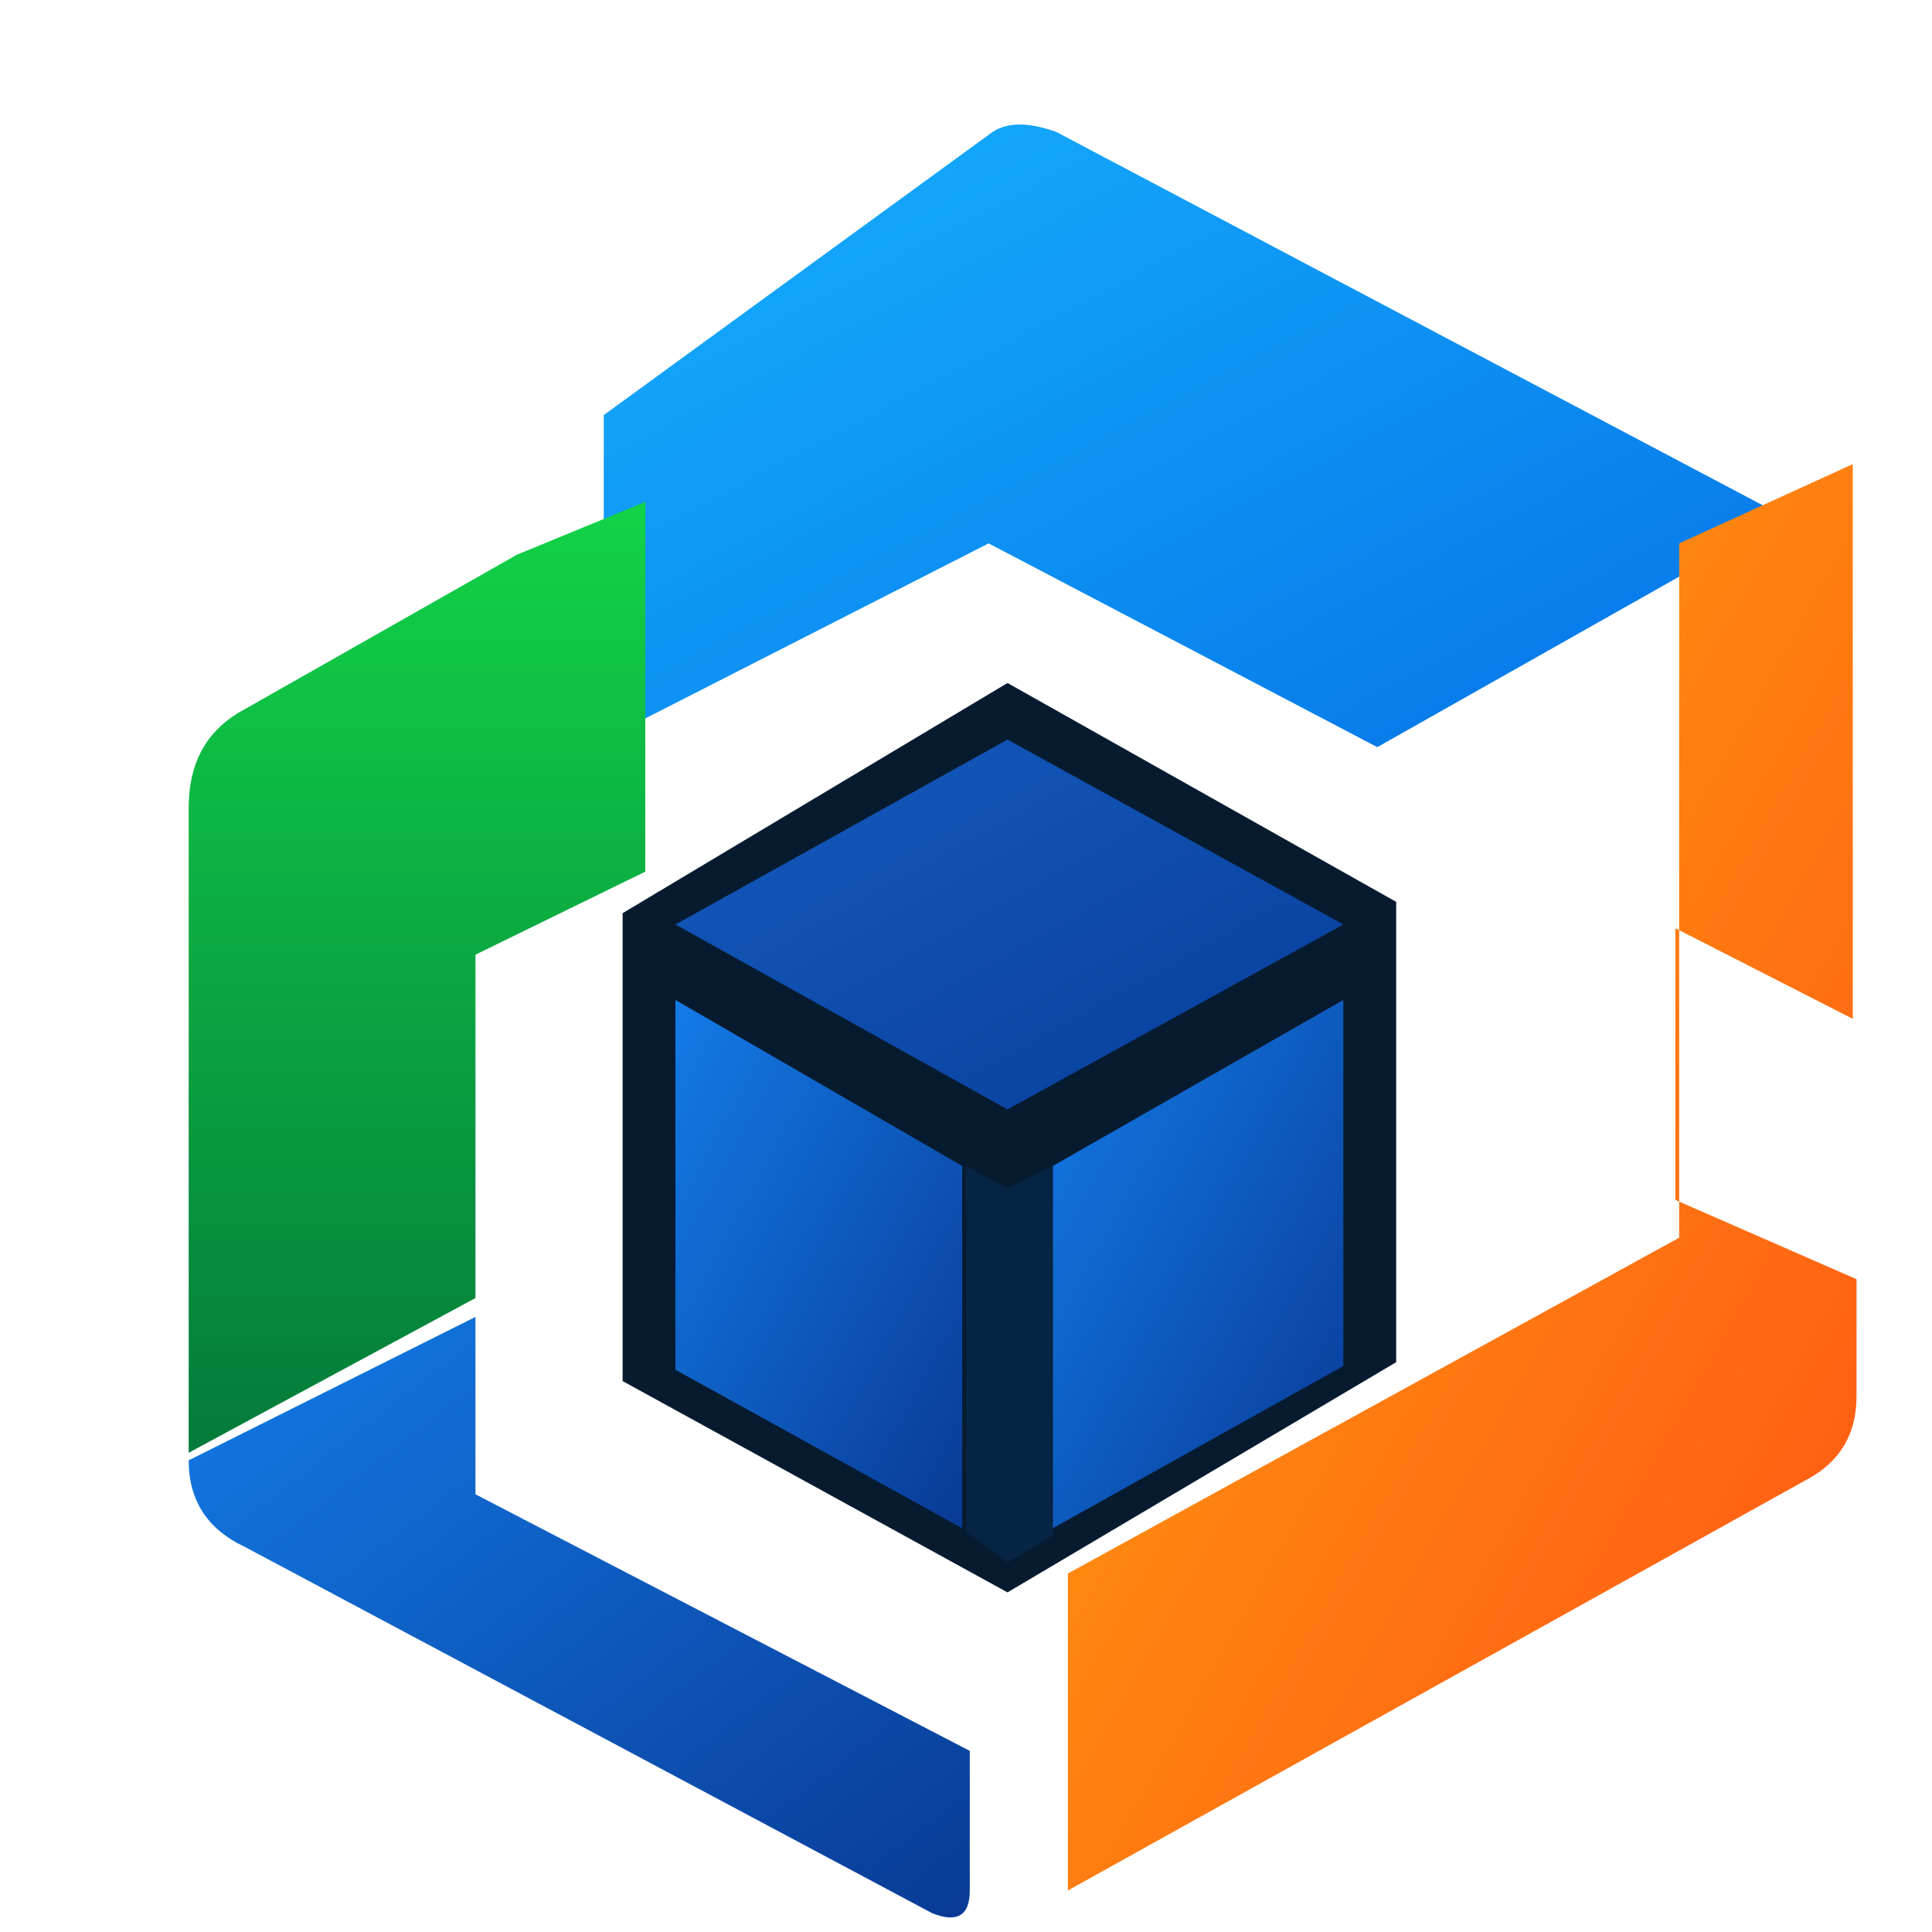
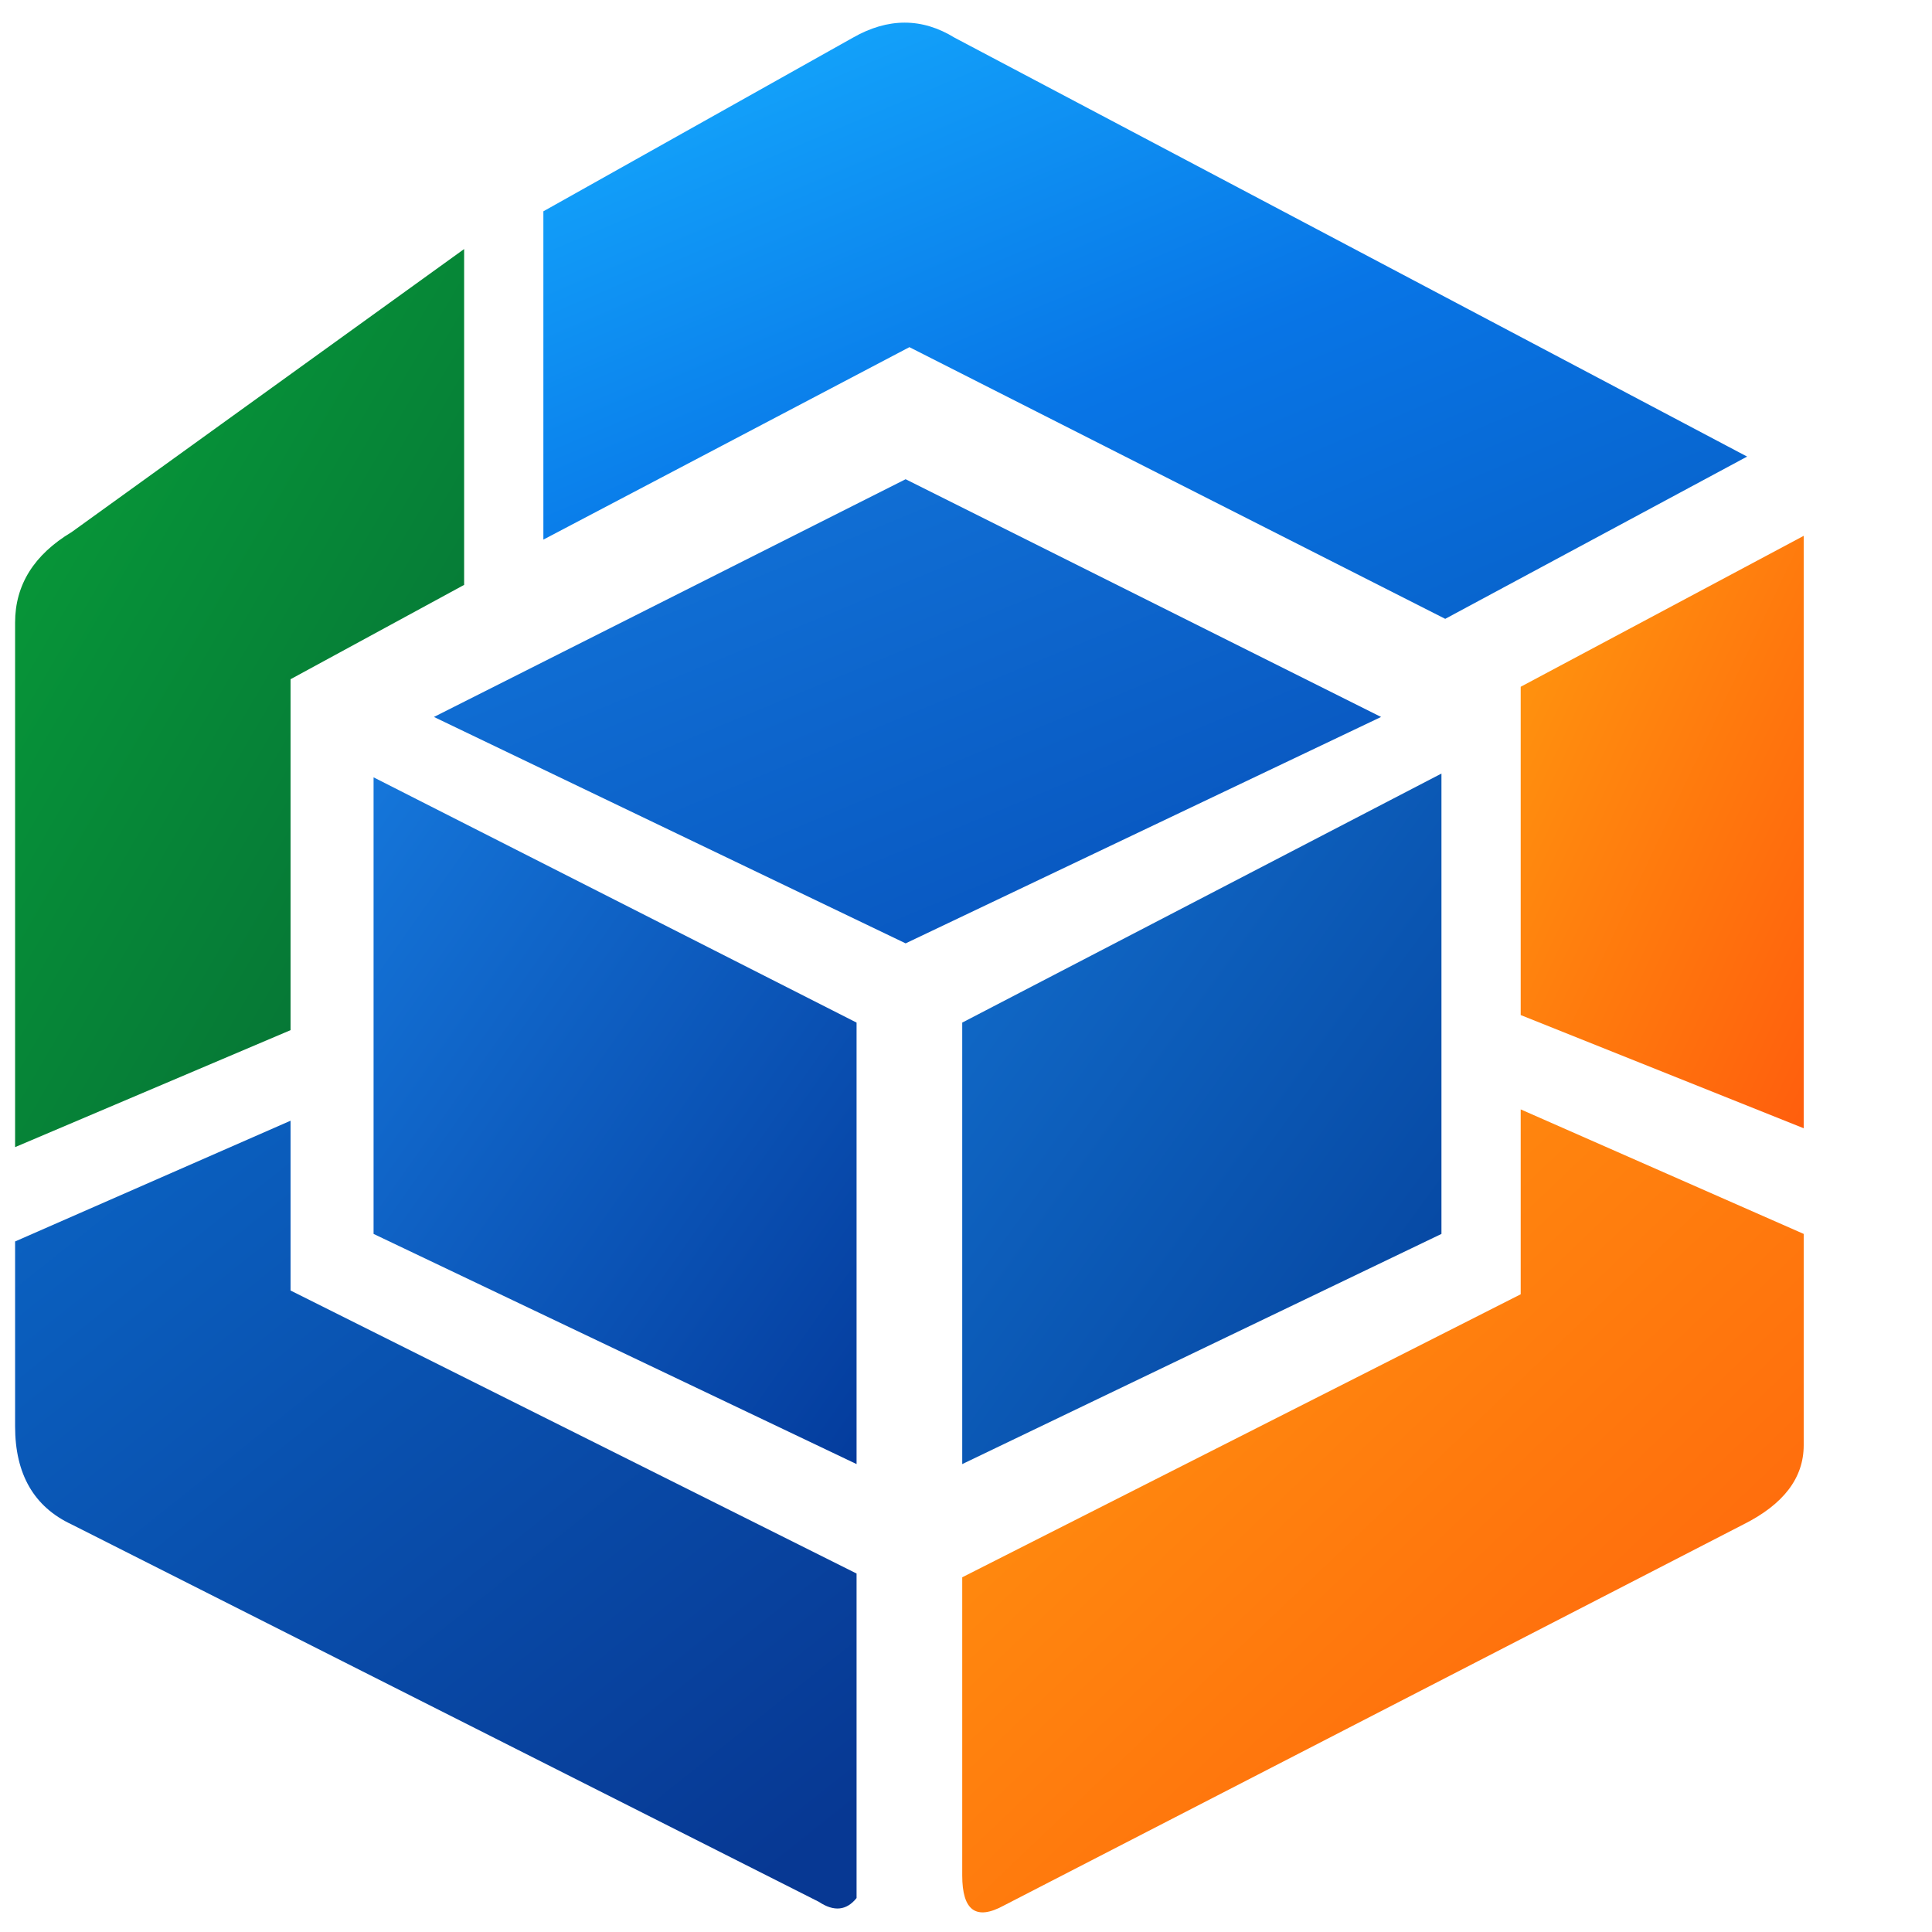
<svg xmlns="http://www.w3.org/2000/svg" viewBox="0 0 512 512" role="img" aria-labelledby="title">
  <defs>
-     <linearGradient id="top" x1="0" y1="0" x2="1" y2="1">
-       <stop stop-color="#16B0FF" />
-       <stop offset="1" stop-color="#0572E6" />
+     <linearGradient id="crown" x1=".12" y1=".1" x2=".85" y2=".95" gradientUnits="objectBoundingBox">
+       <stop stop-color="#13A3FB" />
+       <stop offset=".55" stop-color="#0875E6" />
+       <stop offset="1" stop-color="#0864CD" />
    </linearGradient>
-     <linearGradient id="topSide" x1="0" y1="0" x2="1" y2="1">
-       <stop stop-color="#145BBE" />
-       <stop offset="1" stop-color="#083E9A" />
+     <linearGradient id="cubeTop" x1="0" y1="0" x2=".85" y2="1">
+       <stop stop-color="#1377DB" />
+       <stop offset="1" stop-color="#0753BD" />
    </linearGradient>
-     <linearGradient id="green" x1="0" y1="0" x2="0" y2="1">
-       <stop stop-color="#12D347" />
-       <stop offset="1" stop-color="#047A3A" />
+     <linearGradient id="cubeLeft" x1="0" y1="0" x2="1" y2="1">
+       <stop stop-color="#1576DA" />
+       <stop offset="1" stop-color="#043C9D" />
+     </linearGradient>
+     <linearGradient id="cubeRight" x1="0" y1="0" x2=".95" y2="1">
+       <stop stop-color="#126FCE" />
+       <stop offset="1" stop-color="#05439D" />
+     </linearGradient>
+     <linearGradient id="lowerBlue" x1="0" y1="0" x2=".85" y2="1">
+       <stop stop-color="#0B64C4" />
+       <stop offset="1" stop-color="#073893" />
+     </linearGradient>
+     <linearGradient id="green" x1=".15" y1="0" x2="1" y2="1">
+       <stop stop-color="#079C39" />
+       <stop offset="1" stop-color="#056B35" />
    </linearGradient>
    <linearGradient id="orange" x1="0" y1="0" x2="1" y2="1">
-       <stop stop-color="#FFAA0E" />
-       <stop offset="1" stop-color="#FF5214" />
-     </linearGradient>
-     <linearGradient id="blue" x1="0" y1="0" x2="1" y2="1">
-       <stop stop-color="#137BE7" />
-       <stop offset="1" stop-color="#093A95" />
+       <stop stop-color="#FF990E" />
+       <stop offset="1" stop-color="#FF5E0D" />
    </linearGradient>
  </defs>
-   <path fill="url(#top)" d="M263 35 Q269 31 280 35 L473 137 365 198 262 144 160 196 160 110Z" />
-   <path fill="url(#green)" d="M137 147 63 189Q50 197 50 214V385L126 344V253L171 231V133Z" />
-   <path fill="url(#orange)" d="M449 182 495 161V308L448 284V356L496 377V408Q496 423 483 430L287 539V455L449 366Z" transform="translate(-4 -38)" />
-   <path fill="url(#blue)" d="M50 387 126 349V396L257 464V501Q257 511 247 507L65 410Q50 403 50 387Z" />
-   <path fill="#071B30" d="M165 242 267 181 370 239V361L267 422 165 366Z" />
-   <path fill="url(#topSide)" d="M179 245 267 196 356 245 267 294Z" />
-   <path fill="url(#blue)" d="M179 265 255 309V405L179 363Z" />
-   <path fill="url(#blue)" d="M279 309 356 265V362L279 405Z" />
-   <path fill="#062544" opacity=".95" d="M256 309 267 315 279 309V407L267 414 256 406Z" />
+   <path fill="url(#green)" d="M4 165 Q4 150 19 141 L123 66 V155 L77 180 V273 L4 304 Z" />
+   <path fill="url(#crown)" d="M144 56 226 10 Q240 2 253 10 L463 121 383 164 241 92 144 143 Z" />
+   <path fill="url(#orange)" d="M403 182 478 142 V299 L403 269 Z" />
+   <path fill="url(#lowerBlue)" d="M4 329 77 297 V342 L227 417 V503 Q223 508 217 504 L19 404 Q4 397 4 378 Z" />
+   <path fill="url(#orange)" d="M255 418 403 343 V294 L478 327 V383 Q478 396 462 404 L266 505 Q255 511 255 497 Z" />
+   <path fill="url(#cubeTop)" d="M115 190 240 127 366 190 240 250 Z" />
+   <path fill="url(#cubeLeft)" d="M99 206 227 271 V388 L99 327 Z" />
+   <path fill="url(#cubeRight)" d="M255 271 382 205 V327 L255 388 Z" />
</svg>
